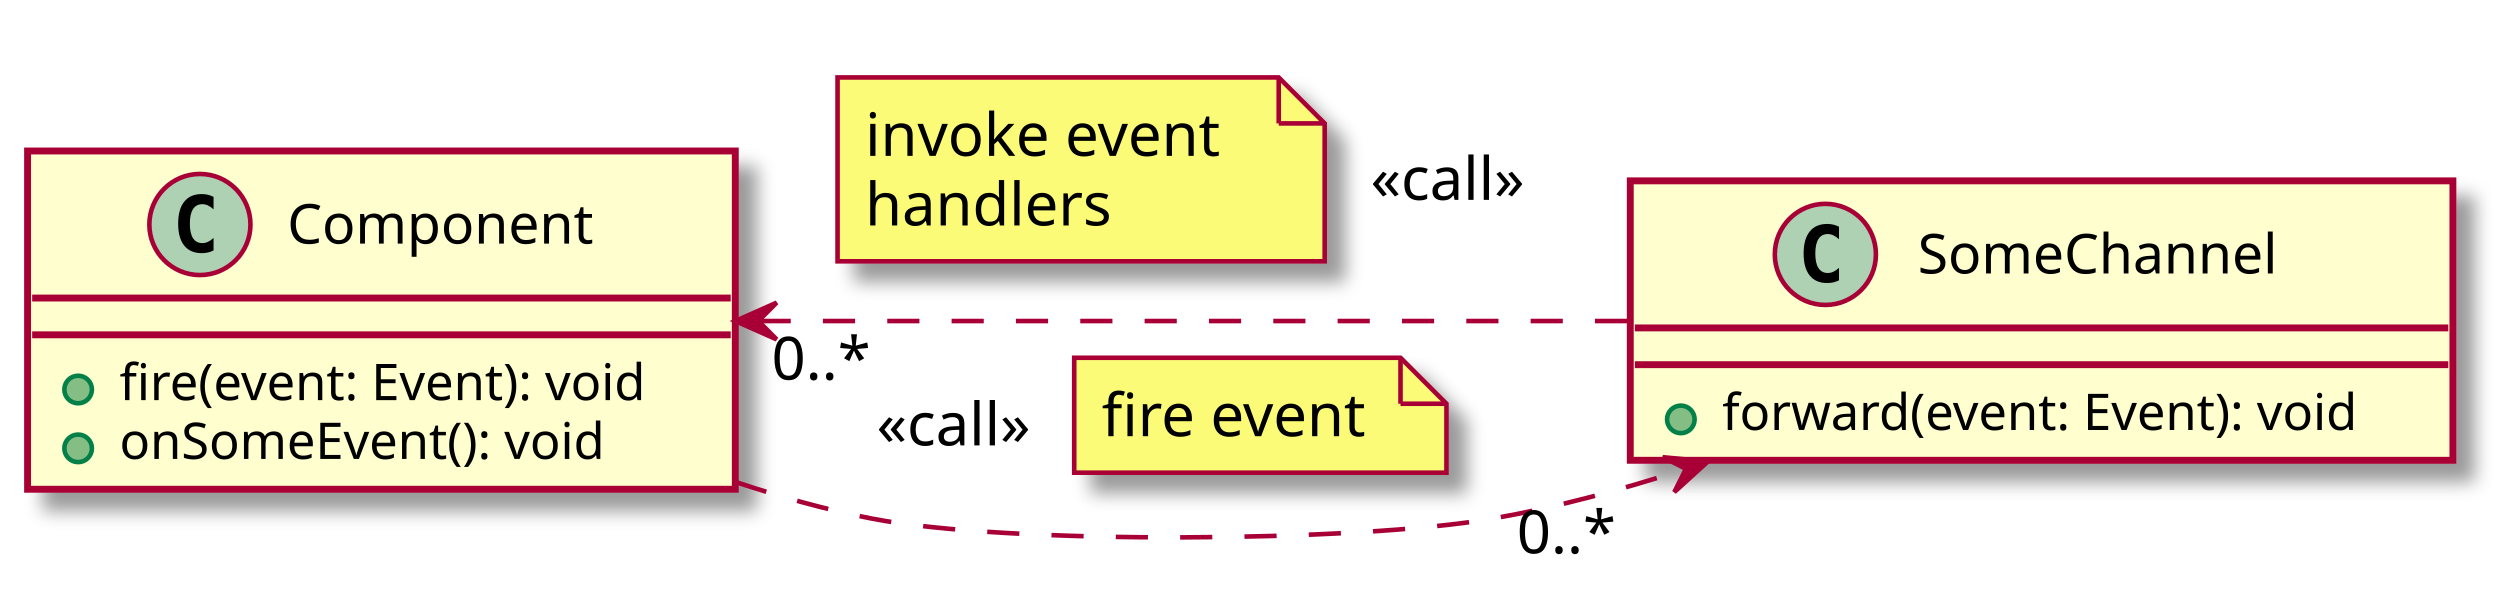
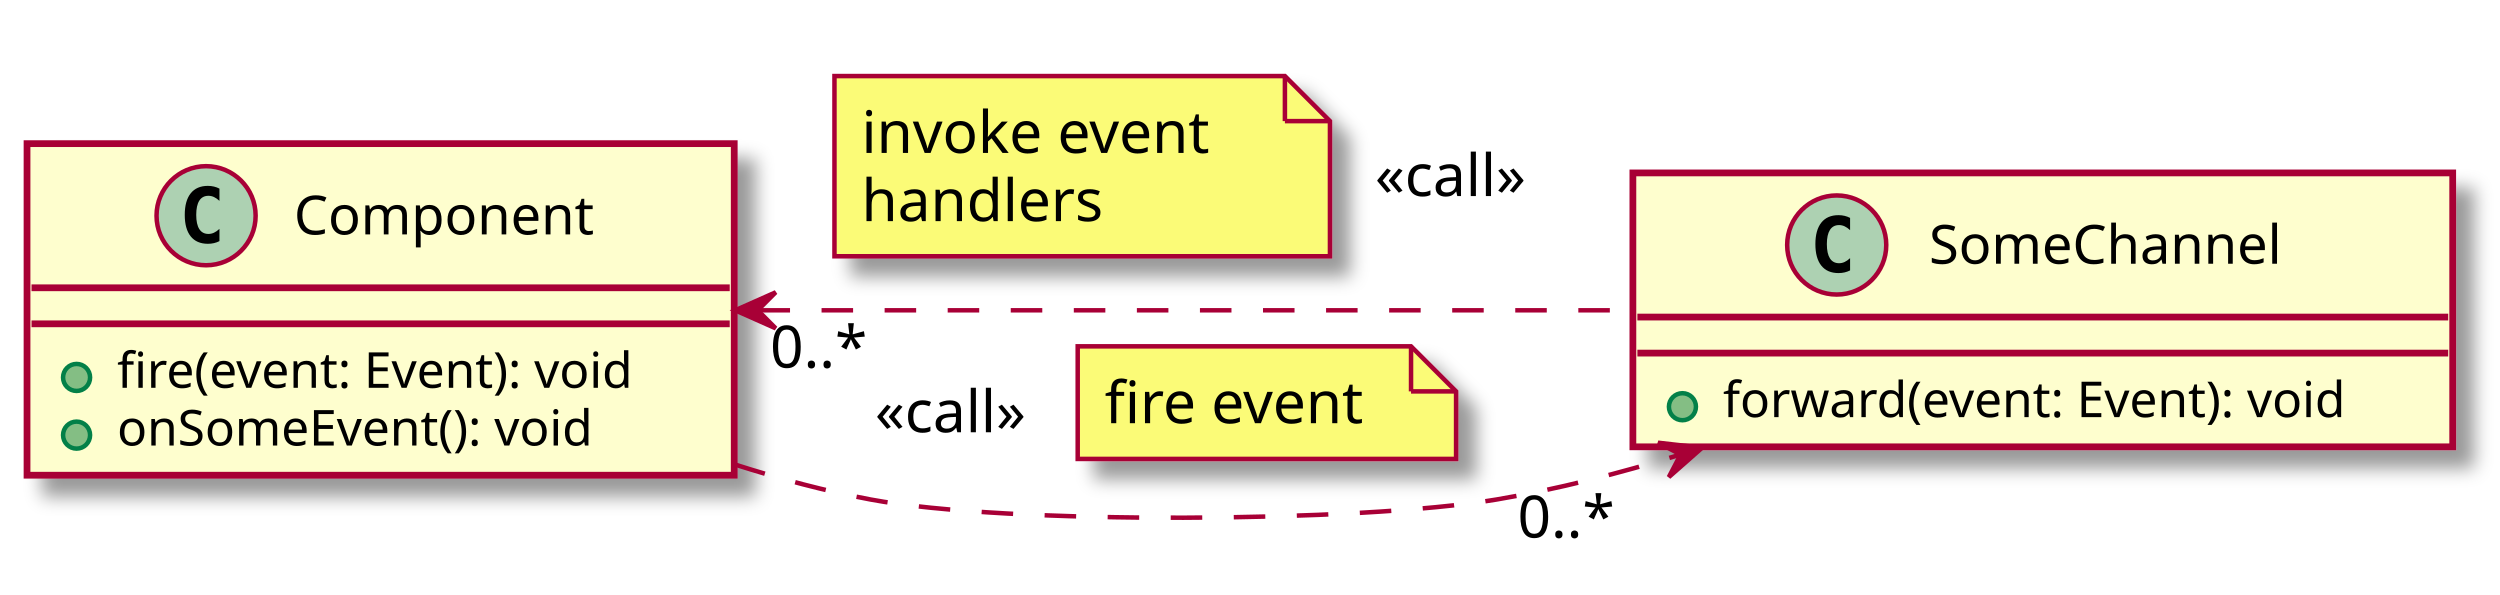
- <svg xmlns="http://www.w3.org/2000/svg" contentScriptType="application/ecmascript" contentStyleType="text/css" height="133px" preserveAspectRatio="none" style="width:544px;height:133px;" version="1.1" viewBox="0 0 544 133" width="544px" zoomAndPan="magnify">
+ <svg xmlns="http://www.w3.org/2000/svg" contentScriptType="application/ecmascript" contentStyleType="text/css" height="132px" preserveAspectRatio="none" style="width:555px;height:132px;" version="1.1" viewBox="0 0 555 132" width="555px" zoomAndPan="magnify">
  <defs>
    <filter height="300%" id="f15vj1q8d3jtbw" width="300%" x="-1" y="-1">
      <feGaussianBlur result="blurOut" stdDeviation="2.0" />
      <feColorMatrix in="blurOut" result="blurOut2" type="matrix" values="0 0 0 0 0 0 0 0 0 0 0 0 0 0 0 0 0 0 .4 0" />
      <feOffset dx="4.0" dy="4.0" in="blurOut2" result="blurOut3" />
      <feBlend in="SourceGraphic" in2="blurOut3" mode="normal" />
    </filter>
  </defs>
  <g>
-     <rect fill="#FEFECE" filter="url(#f15vj1q8d3jtbw)" height="73.609" id="Component" style="stroke: #A80036; stroke-width: 1.5;" width="154" x="6" y="32.854" />
-     <ellipse cx="43.5" cy="48.854" fill="#ADD1B2" rx="11" ry="11" style="stroke: #A80036; stroke-width: 1.0;" />
-     <path d="M46.469,54.495 Q45.891,54.792 45.25,54.94 Q44.609,55.089 43.906,55.089 Q41.406,55.089 40.086,53.44 Q38.766,51.792 38.766,48.667 Q38.766,45.542 40.086,43.886 Q41.406,42.229 43.906,42.229 Q44.609,42.229 45.258,42.386 Q45.906,42.542 46.469,42.839 L46.469,45.557 Q45.844,44.979 45.25,44.706 Q44.656,44.432 44.031,44.432 Q42.688,44.432 42,45.503 Q41.312,46.573 41.312,48.667 Q41.312,50.761 42,51.831 Q42.688,52.901 44.031,52.901 Q44.656,52.901 45.25,52.628 Q45.844,52.354 46.469,51.776 L46.469,54.495 Z " />
-     <text fill="#000000" font-family="sans-serif" font-size="12" lengthAdjust="spacingAndGlyphs" textLength="72" x="62.5" y="53.008">Component</text>
-     <line style="stroke: #A80036; stroke-width: 1.5;" x1="7" x2="159" y1="64.854" y2="64.854" />
-     <line style="stroke: #A80036; stroke-width: 1.5;" x1="7" x2="159" y1="72.854" y2="72.854" />
-     <ellipse cx="17" cy="84.757" fill="#84BE84" rx="3" ry="3" style="stroke: #038048; stroke-width: 1.0;" />
-     <text fill="#000000" font-family="sans-serif" font-size="11" lengthAdjust="spacingAndGlyphs" textLength="128" x="26" y="87.065">fire(event: Event): void</text>
-     <ellipse cx="17" cy="97.561" fill="#84BE84" rx="3" ry="3" style="stroke: #038048; stroke-width: 1.0;" />
-     <text fill="#000000" font-family="sans-serif" font-size="11" lengthAdjust="spacingAndGlyphs" textLength="117" x="26" y="99.869">onSomeEvent(): void</text>
-     <rect fill="#FEFECE" filter="url(#f15vj1q8d3jtbw)" height="60.805" id="SomeChannel" style="stroke: #A80036; stroke-width: 1.5;" width="179" x="354.75" y="39.354" />
-     <ellipse cx="397.2" cy="55.354" fill="#ADD1B2" rx="11" ry="11" style="stroke: #A80036; stroke-width: 1.0;" />
-     <path d="M400.169,60.995 Q399.591,61.292 398.95,61.44 Q398.309,61.589 397.606,61.589 Q395.106,61.589 393.786,59.94 Q392.466,58.292 392.466,55.167 Q392.466,52.042 393.786,50.386 Q395.106,48.729 397.606,48.729 Q398.309,48.729 398.958,48.886 Q399.606,49.042 400.169,49.339 L400.169,52.057 Q399.544,51.479 398.95,51.206 Q398.356,50.932 397.731,50.932 Q396.387,50.932 395.7,52.003 Q395.012,53.073 395.012,55.167 Q395.012,57.261 395.7,58.331 Q396.387,59.401 397.731,59.401 Q398.356,59.401 398.95,59.128 Q399.544,58.854 400.169,58.276 L400.169,60.995 Z " />
-     <text fill="#000000" font-family="sans-serif" font-size="12" lengthAdjust="spacingAndGlyphs" textLength="86" x="417.3" y="59.508">SomeChannel</text>
-     <line style="stroke: #A80036; stroke-width: 1.5;" x1="355.75" x2="532.75" y1="71.354" y2="71.354" />
-     <line style="stroke: #A80036; stroke-width: 1.5;" x1="355.75" x2="532.75" y1="79.354" y2="79.354" />
-     <ellipse cx="365.75" cy="91.257" fill="#84BE84" rx="3" ry="3" style="stroke: #038048; stroke-width: 1.0;" />
-     <text fill="#000000" font-family="sans-serif" font-size="11" lengthAdjust="spacingAndGlyphs" textLength="153" x="374.75" y="93.565">forward(event: Event): void</text>
-     <path d="M160.072,104.881 C169.894,108.154 179.943,110.953 189.75,112.854 C219.202,118.563 295.198,118.019 324.75,112.854 C338.555,110.441 352.871,106.568 366.589,102.11 " fill="none" id="Component-SomeChannel" style="stroke: #A80036; stroke-width: 1.0; stroke-dasharray: 7.0,7.0;" />
-     <polygon fill="#A80036" points="371.614,100.443,361.812,99.481,366.868,102.018,364.331,107.074,371.614,100.443" style="stroke: #A80036; stroke-width: 1.0;" />
-     <text fill="#000000" font-family="sans-serif" font-size="13" lengthAdjust="spacingAndGlyphs" textLength="37" x="190.75" y="96.921">«call»</text>
-     <polygon fill="#FBFB77" filter="url(#f15vj1q8d3jtbw)" points="233.75,77.854,233.75,102.854,314.75,102.854,314.75,87.854,304.75,77.854,233.75,77.854" style="stroke: #A80036; stroke-width: 1.0;" />
-     <line style="stroke: #A80036; stroke-width: 1.0;" x1="304.75" x2="304.75" y1="77.854" y2="87.854" />
-     <line style="stroke: #A80036; stroke-width: 1.0;" x1="314.75" x2="304.75" y1="87.854" y2="87.854" />
-     <text fill="#000000" font-family="sans-serif" font-size="13" lengthAdjust="spacingAndGlyphs" textLength="60" x="239.75" y="94.921">fire event</text>
-     <text fill="#000000" font-family="sans-serif" font-size="13" lengthAdjust="spacingAndGlyphs" textLength="23" x="330.055" y="120.4">0..*</text>
-     <path d="M165.067,69.854 C221.597,69.854 296.684,69.854 354.71,69.854 " fill="none" id="Component-SomeChannel" style="stroke: #A80036; stroke-width: 1.0; stroke-dasharray: 7.0,7.0;" />
-     <polygon fill="#A80036" points="160.001,69.854,169.001,73.854,165.001,69.854,169.001,65.854,160.001,69.854" style="stroke: #A80036; stroke-width: 1.0;" />
-     <polygon fill="#FBFB77" filter="url(#f15vj1q8d3jtbw)" points="182.25,16.854,182.25,56.854,288.25,56.854,288.25,26.854,278.25,16.854,182.25,16.854" style="stroke: #A80036; stroke-width: 1.0;" />
-     <line style="stroke: #A80036; stroke-width: 1.0;" x1="278.25" x2="278.25" y1="16.854" y2="26.854" />
-     <line style="stroke: #A80036; stroke-width: 1.0;" x1="288.25" x2="278.25" y1="26.854" y2="26.854" />
-     <text fill="#000000" font-family="sans-serif" font-size="13" lengthAdjust="spacingAndGlyphs" textLength="81" x="188.25" y="33.921">invoke event</text>
-     <text fill="#000000" font-family="sans-serif" font-size="13" lengthAdjust="spacingAndGlyphs" textLength="55" x="188.25" y="49.054">handlers</text>
-     <text fill="#000000" font-family="sans-serif" font-size="13" lengthAdjust="spacingAndGlyphs" textLength="37" x="298.25" y="43.487">«call»</text>
-     <text fill="#000000" font-family="sans-serif" font-size="13" lengthAdjust="spacingAndGlyphs" textLength="23" x="167.883" y="82.612">0..*</text>
+     <rect fill="#FEFECE" filter="url(#f15vj1q8d3jtbw)" height="73.609" id="Component" style="stroke: #A80036; stroke-width: 1.5;" width="157" x="6" y="31.888" />
+     <ellipse cx="45.75" cy="47.888" fill="#ADD1B2" rx="11" ry="11" style="stroke: #A80036; stroke-width: 1.0;" />
+     <path d="M48.719,53.529 Q48.141,53.826 47.5,53.974 Q46.859,54.123 46.156,54.123 Q43.656,54.123 42.336,52.474 Q41.016,50.826 41.016,47.701 Q41.016,44.576 42.336,42.92 Q43.656,41.263 46.156,41.263 Q46.859,41.263 47.508,41.42 Q48.156,41.576 48.719,41.873 L48.719,44.592 Q48.094,44.013 47.5,43.74 Q46.906,43.467 46.281,43.467 Q44.938,43.467 44.25,44.537 Q43.562,45.607 43.562,47.701 Q43.562,49.795 44.25,50.865 Q44.938,51.935 46.281,51.935 Q46.906,51.935 47.5,51.662 Q48.094,51.388 48.719,50.81 L48.719,53.529 Z " />
+     <text fill="#000000" font-family="sans-serif" font-size="12" lengthAdjust="spacingAndGlyphs" textLength="70" x="65.25" y="52.043">Component</text>
+     <line style="stroke: #A80036; stroke-width: 1.5;" x1="7" x2="162" y1="63.888" y2="63.888" />
+     <line style="stroke: #A80036; stroke-width: 1.5;" x1="7" x2="162" y1="71.888" y2="71.888" />
+     <ellipse cx="17" cy="83.791" fill="#84BE84" rx="3" ry="3" style="stroke: #038048; stroke-width: 1.0;" />
+     <text fill="#000000" font-family="sans-serif" font-size="11" lengthAdjust="spacingAndGlyphs" textLength="131" x="26" y="86.099">fire(event: Event): void</text>
+     <ellipse cx="17" cy="96.595" fill="#84BE84" rx="3" ry="3" style="stroke: #038048; stroke-width: 1.0;" />
+     <text fill="#000000" font-family="sans-serif" font-size="11" lengthAdjust="spacingAndGlyphs" textLength="118" x="26" y="98.903">onSomeEvent(): void</text>
+     <rect fill="#FEFECE" filter="url(#f15vj1q8d3jtbw)" height="60.805" id="SomeChannel" style="stroke: #A80036; stroke-width: 1.5;" width="182" x="362.5" y="38.388" />
+     <ellipse cx="407.75" cy="54.388" fill="#ADD1B2" rx="11" ry="11" style="stroke: #A80036; stroke-width: 1.0;" />
+     <path d="M410.719,60.029 Q410.141,60.326 409.5,60.474 Q408.859,60.623 408.156,60.623 Q405.656,60.623 404.336,58.974 Q403.016,57.326 403.016,54.201 Q403.016,51.076 404.336,49.42 Q405.656,47.763 408.156,47.763 Q408.859,47.763 409.508,47.92 Q410.156,48.076 410.719,48.373 L410.719,51.092 Q410.094,50.513 409.5,50.24 Q408.906,49.967 408.281,49.967 Q406.938,49.967 406.25,51.037 Q405.562,52.107 405.562,54.201 Q405.562,56.295 406.25,57.365 Q406.938,58.435 408.281,58.435 Q408.906,58.435 409.5,58.162 Q410.094,57.888 410.719,57.31 L410.719,60.029 Z " />
+     <text fill="#000000" font-family="sans-serif" font-size="12" lengthAdjust="spacingAndGlyphs" textLength="83" x="428.25" y="58.543">SomeChannel</text>
+     <line style="stroke: #A80036; stroke-width: 1.5;" x1="363.5" x2="543.5" y1="70.388" y2="70.388" />
+     <line style="stroke: #A80036; stroke-width: 1.5;" x1="363.5" x2="543.5" y1="78.388" y2="78.388" />
+     <ellipse cx="373.5" cy="90.291" fill="#84BE84" rx="3" ry="3" style="stroke: #038048; stroke-width: 1.0;" />
+     <text fill="#000000" font-family="sans-serif" font-size="11" lengthAdjust="spacingAndGlyphs" textLength="156" x="382.5" y="92.599">forward(event: Event): void</text>
+     <path d="M163.1,103.106 C173.091,106.302 183.302,109.034 193.25,110.888 C223.616,116.549 301.789,116.015 332.25,110.888 C345.652,108.633 359.553,105.067 372.953,100.944 " fill="none" id="Component-SomeChannel" style="stroke: #A80036; stroke-width: 1.0; stroke-dasharray: 7.0,7.0;" />
+     <polygon fill="#A80036" points="377.866,99.401,368.081,98.281,373.096,100.899,370.478,105.914,377.866,99.401" style="stroke: #A80036; stroke-width: 1.0;" />
+     <text fill="#000000" font-family="sans-serif" font-size="13" lengthAdjust="spacingAndGlyphs" textLength="39" x="194.25" y="95.955">«call»</text>
+     <polygon fill="#FBFB77" filter="url(#f15vj1q8d3jtbw)" points="239.25,76.888,239.25,101.888,323.25,101.888,323.25,86.888,313.25,76.888,239.25,76.888" style="stroke: #A80036; stroke-width: 1.0;" />
+     <line style="stroke: #A80036; stroke-width: 1.0;" x1="313.25" x2="313.25" y1="76.888" y2="86.888" />
+     <line style="stroke: #A80036; stroke-width: 1.0;" x1="323.25" x2="313.25" y1="86.888" y2="86.888" />
+     <text fill="#000000" font-family="sans-serif" font-size="13" lengthAdjust="spacingAndGlyphs" textLength="63" x="245.25" y="93.955">fire event</text>
+     <text fill="#000000" font-family="sans-serif" font-size="13" lengthAdjust="spacingAndGlyphs" textLength="23" x="336.894" y="119.341">0..*</text>
+     <path d="M168.386,68.888 C226.169,68.888 302.919,68.888 362.231,68.888 " fill="none" id="Component-SomeChannel" style="stroke: #A80036; stroke-width: 1.0; stroke-dasharray: 7.0,7.0;" />
+     <polygon fill="#A80036" points="163.207,68.888,172.207,72.888,168.207,68.888,172.207,64.888,163.207,68.888" style="stroke: #A80036; stroke-width: 1.0;" />
+     <polygon fill="#FBFB77" filter="url(#f15vj1q8d3jtbw)" points="185.25,16.888,185.25,56.888,295.25,56.888,295.25,26.888,285.25,16.888,185.25,16.888" style="stroke: #A80036; stroke-width: 1.0;" />
+     <line style="stroke: #A80036; stroke-width: 1.0;" x1="285.25" x2="285.25" y1="16.888" y2="26.888" />
+     <line style="stroke: #A80036; stroke-width: 1.0;" x1="295.25" x2="285.25" y1="26.888" y2="26.888" />
+     <text fill="#000000" font-family="sans-serif" font-size="13" lengthAdjust="spacingAndGlyphs" textLength="85" x="191.25" y="33.955">invoke event</text>
+     <text fill="#000000" font-family="sans-serif" font-size="13" lengthAdjust="spacingAndGlyphs" textLength="56" x="191.25" y="49.088">handlers</text>
+     <text fill="#000000" font-family="sans-serif" font-size="13" lengthAdjust="spacingAndGlyphs" textLength="39" x="305.25" y="43.522">«call»</text>
+     <text fill="#000000" font-family="sans-serif" font-size="13" lengthAdjust="spacingAndGlyphs" textLength="23" x="170.959" y="81.622">0..*</text>
  </g>
</svg>
